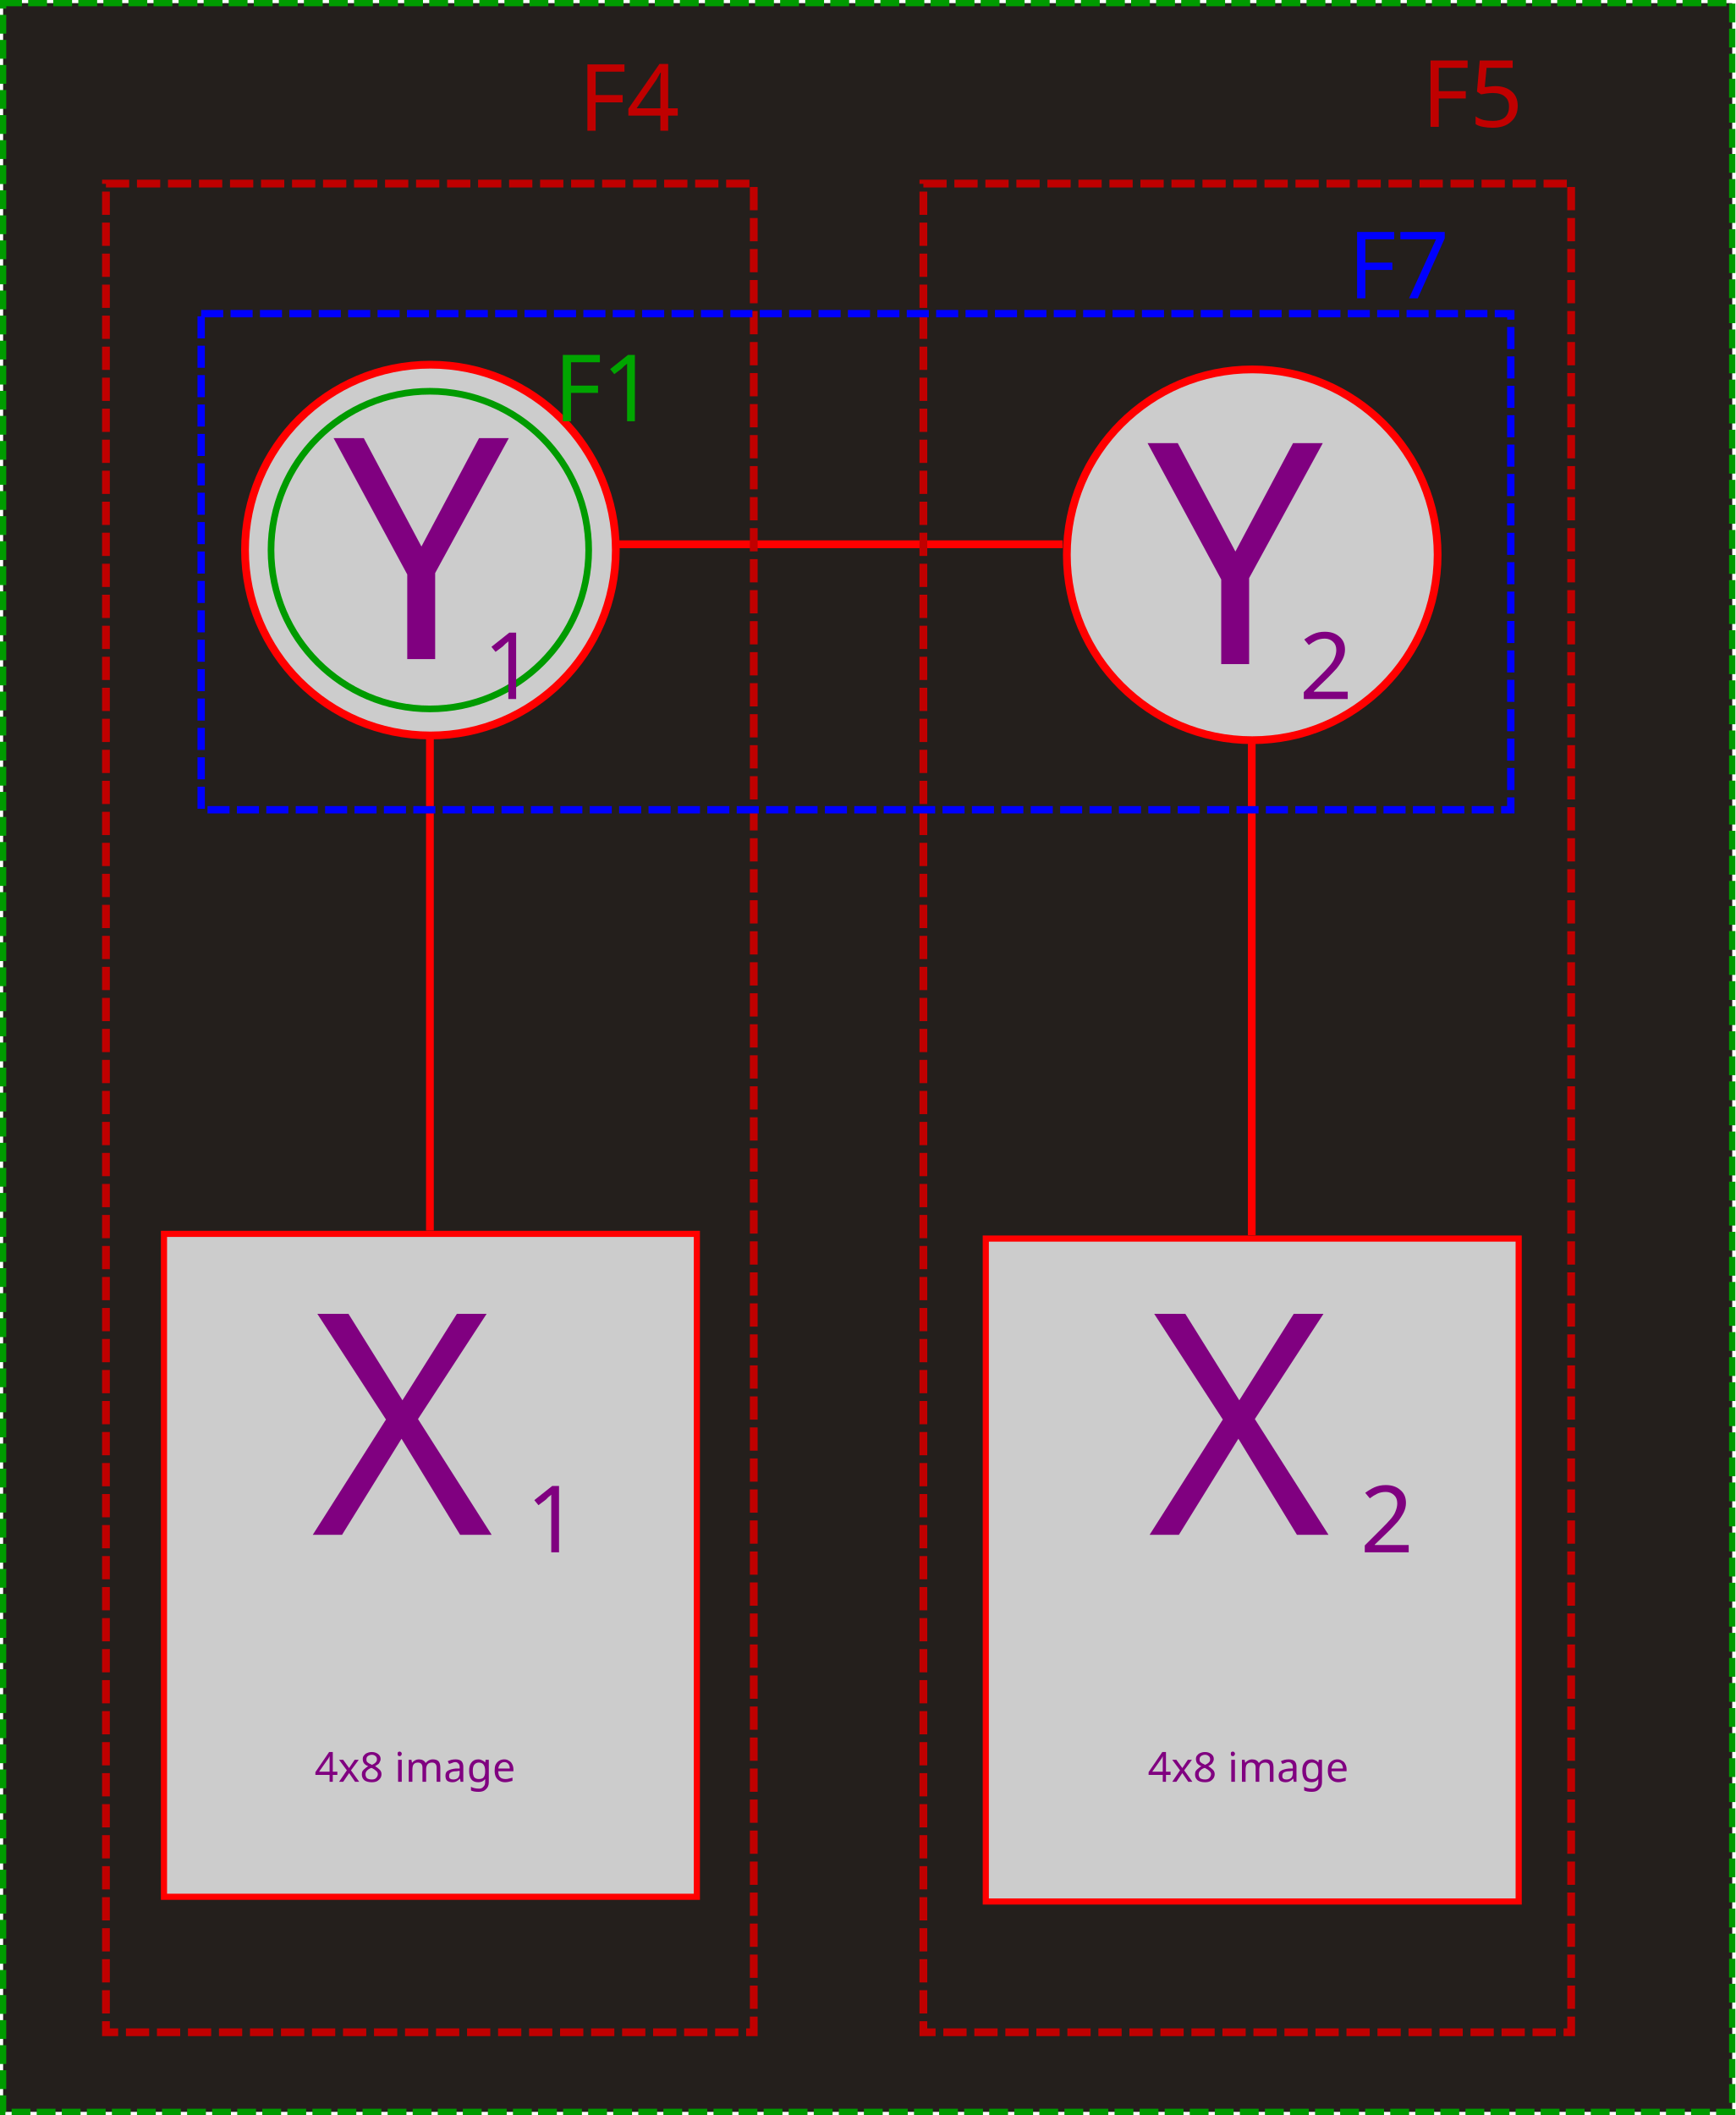
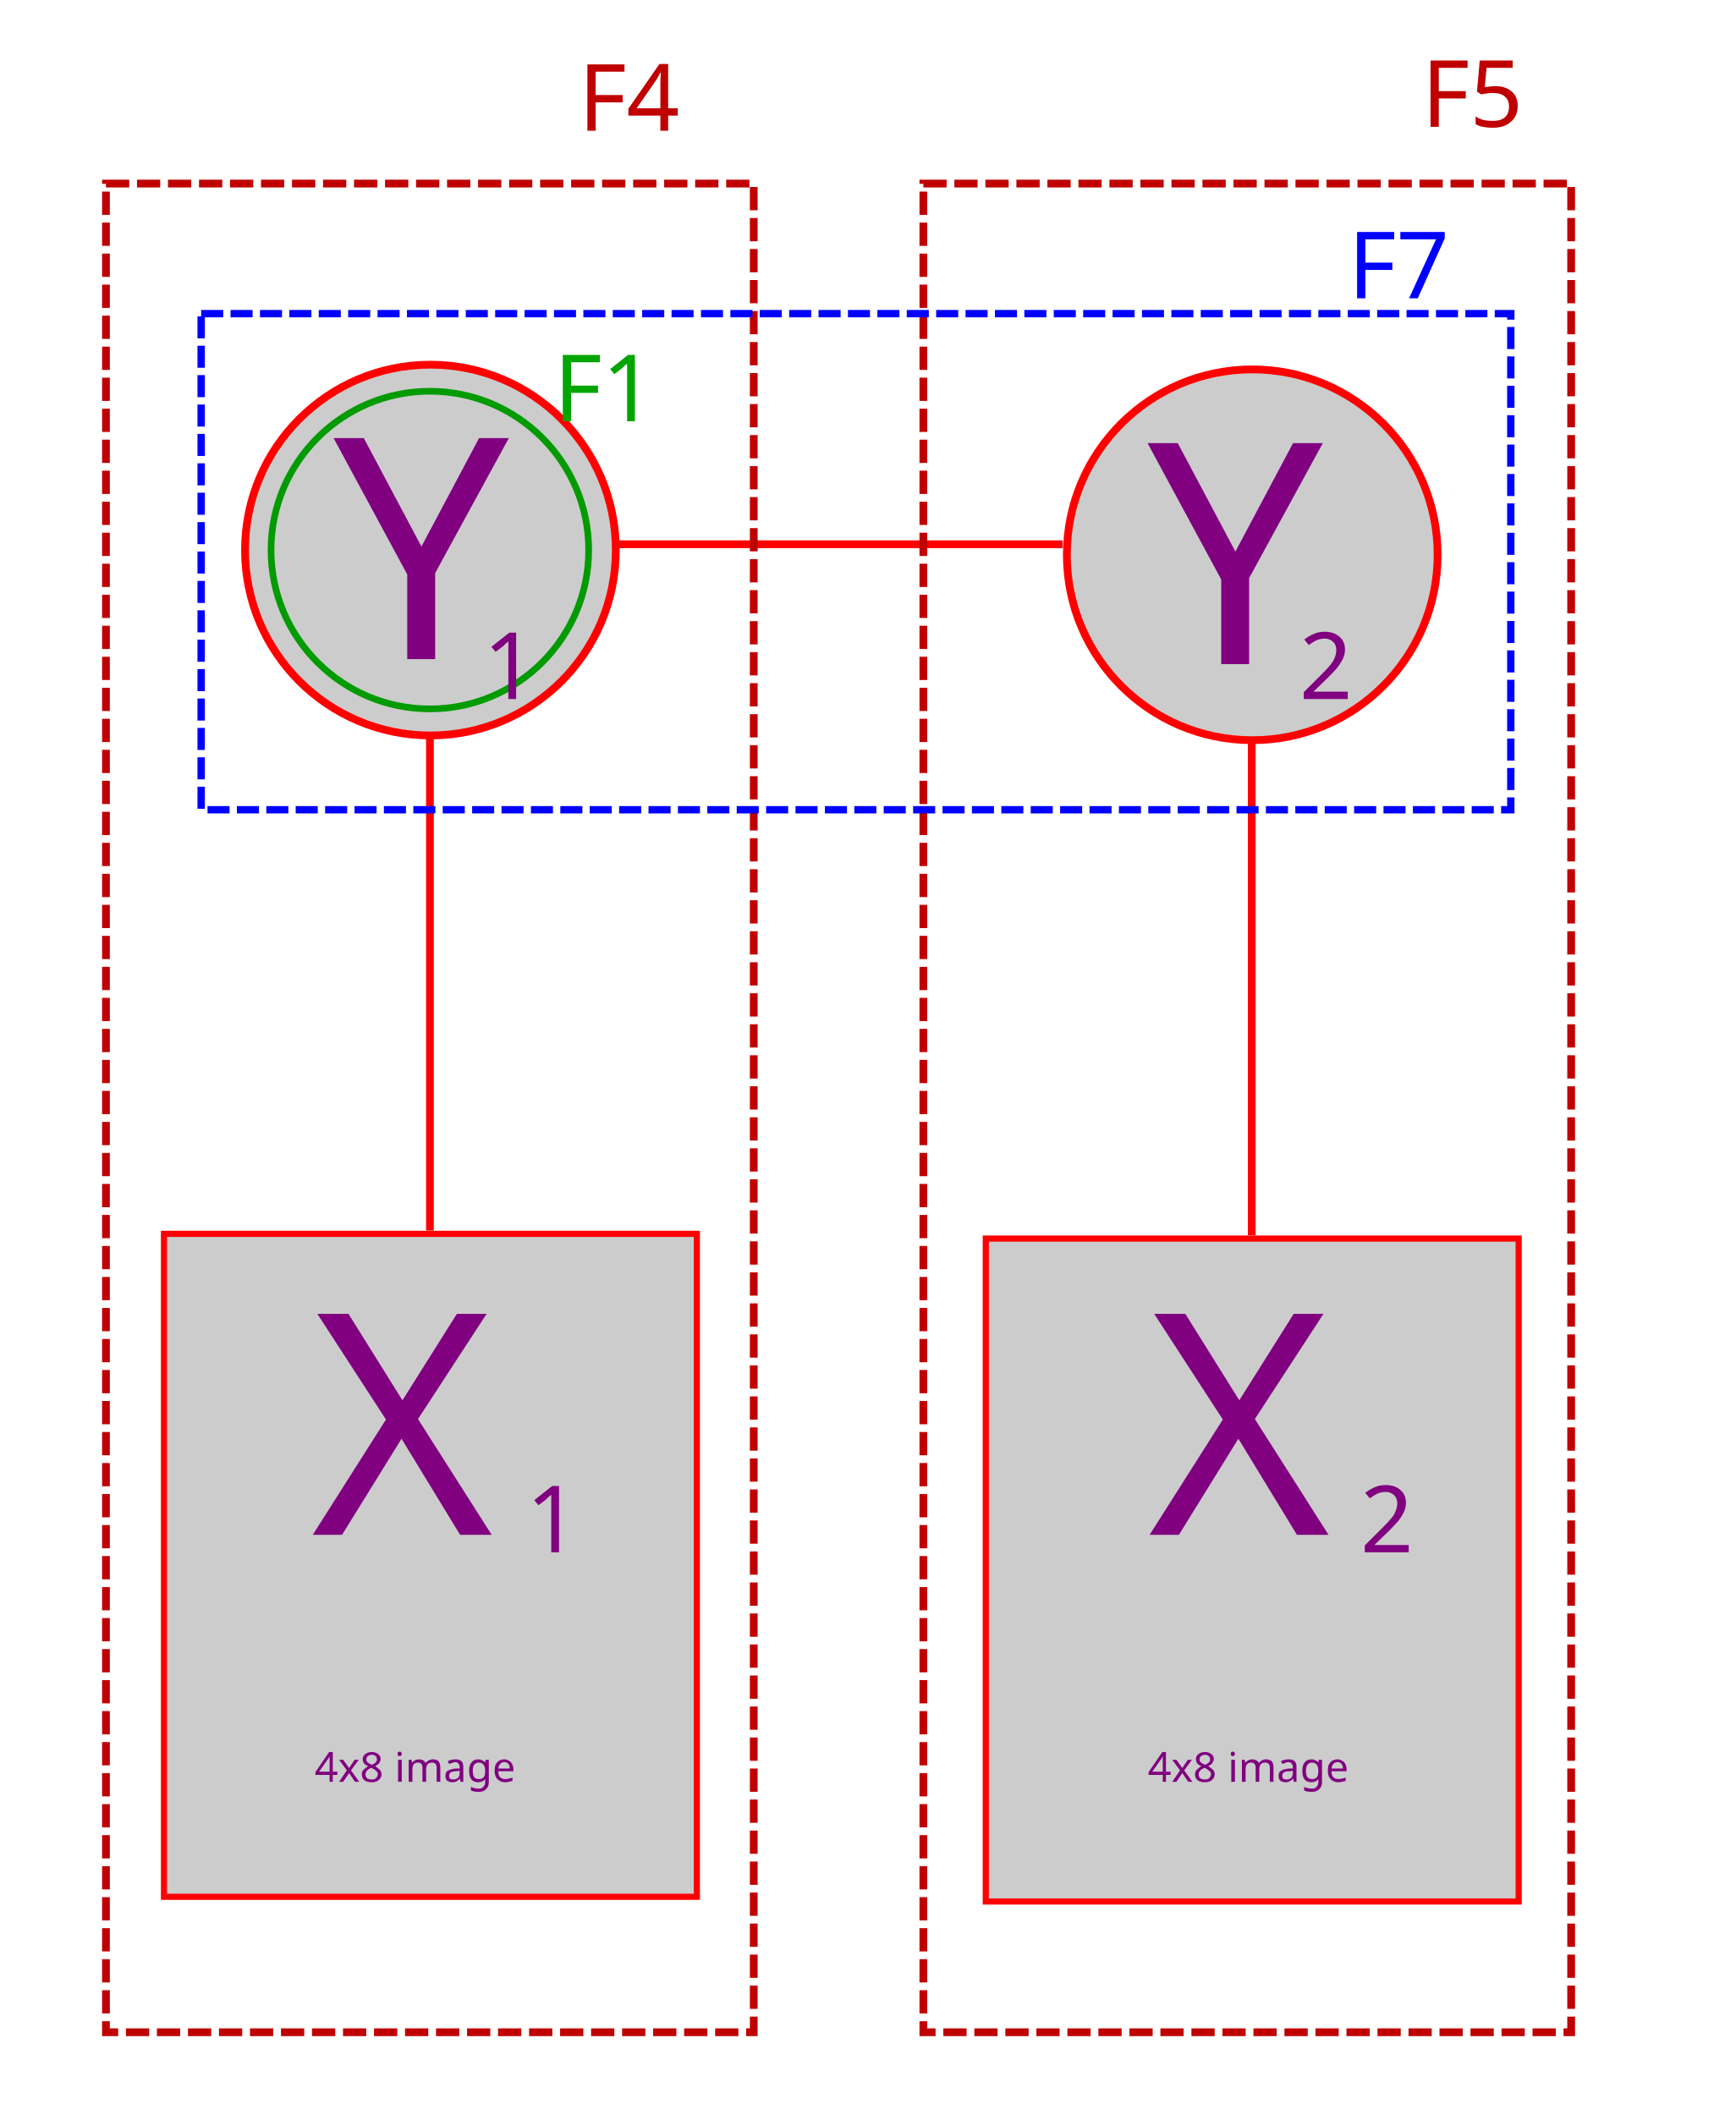
<svg xmlns="http://www.w3.org/2000/svg" width="59.262mm" height="72.227mm" viewBox="0 0 59.262 72.227" version="1.1" id="svg8">
  <defs id="defs2">
    <marker orient="auto" refY="0" refX="0" id="Arrow1Lend" style="overflow:visible">
      <path id="path845" d="M 0,0 5,-5 -12.5,0 5,5 Z" style="fill:#000000;fill-opacity:1;fill-rule:evenodd;stroke:#000000;stroke-width:1pt;stroke-opacity:1" transform="matrix(-0.8,0,0,-0.8,-10,0)" />
    </marker>
  </defs>
-   <g id="layer5" style="display:inline" transform="translate(-0.9283333,-0.6591693)">
-     <rect style="fill:#241f1c;fill-opacity:1;fill-rule:nonzero;stroke:#009b00;stroke-width:0.214;stroke-miterlimit:4;stroke-dasharray:0.642, 0.214;stroke-dashoffset:0;stroke-opacity:1" id="rect901" width="59.048" height="72.013" x="1.035" y="0.766" />
-   </g>
  <g id="layer1" transform="translate(-15.35042,-28.05104)" style="display:inline">
    <circle style="fill:#cccccc;fill-opacity:1;fill-rule:nonzero;stroke:#ff0000;stroke-width:0.265;stroke-miterlimit:4;stroke-dasharray:none;stroke-opacity:1" id="path817" cx="30.049" cy="46.836" r="6.331" />
    <rect style="fill:#cccccc;fill-opacity:1;fill-rule:nonzero;stroke:#ff0000;stroke-width:0.21;stroke-miterlimit:4;stroke-dasharray:none;stroke-opacity:1" id="rect834" width="18.198" height="22.639" x="20.95" y="70.187" />
    <path style="fill:#cccccc;stroke:#ff0000;stroke-width:0.264;stroke-linecap:butt;stroke-linejoin:miter;stroke-miterlimit:4;stroke-dasharray:none;stroke-opacity:1" d="M 30.032,53.089 V 70.075" id="path840" />
    <circle style="fill:#cccccc;fill-opacity:1;fill-rule:nonzero;stroke:#ff0000;stroke-width:0.265;stroke-miterlimit:4;stroke-dasharray:none;stroke-opacity:1" id="path817-2" cx="58.114" cy="46.997" r="6.331" />
    <rect style="fill:#cccccc;fill-opacity:1;fill-rule:nonzero;stroke:#ff0000;stroke-width:0.21;stroke-miterlimit:4;stroke-dasharray:none;stroke-opacity:1" id="rect834-8" width="18.198" height="22.639" x="49.015" y="70.348" />
    <path style="fill:#cccccc;stroke:#ff0000;stroke-width:0.264;stroke-linecap:butt;stroke-linejoin:miter;stroke-miterlimit:4;stroke-dasharray:none;stroke-opacity:1" d="M 58.097,53.25 V 70.236" id="path840-9" />
    <path style="fill:#cccccc;stroke:#ff0000;stroke-width:0.265px;stroke-linecap:butt;stroke-linejoin:miter;stroke-opacity:1" d="m 36.309,46.638 c 15.332,0 15.332,0 15.332,0" id="path1168" />
  </g>
  <g id="layer4" transform="translate(-15.35042,-28.05104)" style="display:inline" />
  <g id="layer3" transform="translate(-15.35042,-28.05104)" style="display:inline">
    <rect style="fill:none;fill-opacity:1;fill-rule:nonzero;stroke:#c00000;stroke-width:0.265;stroke-miterlimit:4;stroke-dasharray:0.794, 0.265;stroke-dashoffset:0;stroke-opacity:1" id="rect1477" width="22.122" height="63.132" x="18.969" y="34.32" />
    <rect style="fill:none;fill-opacity:1;fill-rule:nonzero;stroke:#c00000;stroke-width:0.265;stroke-miterlimit:4;stroke-dasharray:0.794, 0.265;stroke-dashoffset:0;stroke-opacity:1" id="rect1477-4" width="22.122" height="63.132" x="46.883" y="34.32" />
    <rect style="fill:none;fill-opacity:1;fill-rule:nonzero;stroke:#0000ff;stroke-width:0.251;stroke-miterlimit:4;stroke-dasharray:0.753, 0.251;stroke-dashoffset:0;stroke-opacity:1" id="rect1509" width="44.724" height="16.942" x="22.22" y="38.762" />
    <text xml:space="preserve" style="font-style:normal;font-variant:normal;font-weight:normal;font-stretch:normal;font-size:3.175px;line-height:1.25;font-family:sans-serif;-inkscape-font-specification:'sans-serif, Normal';font-variant-ligatures:normal;font-variant-caps:normal;font-variant-numeric:normal;font-feature-settings:normal;text-align:start;letter-spacing:0px;word-spacing:0px;writing-mode:lr-tb;text-anchor:start;fill:#0000ff;fill-opacity:1;stroke:none;stroke-width:0.265" x="61.383" y="38.237" id="text1528">
      <tspan id="tspan1526" x="61.383" y="38.237" style="font-style:normal;font-variant:normal;font-weight:normal;font-stretch:normal;font-size:3.175px;font-family:sans-serif;-inkscape-font-specification:'sans-serif, Normal';font-variant-ligatures:normal;font-variant-caps:normal;font-variant-numeric:normal;font-feature-settings:normal;text-align:start;writing-mode:lr-tb;text-anchor:start;fill:#0000ff;fill-opacity:1;stroke-width:0.265">F7</tspan>
    </text>
    <text xml:space="preserve" style="font-style:normal;font-variant:normal;font-weight:normal;font-stretch:normal;font-size:3.175px;line-height:1.25;font-family:sans-serif;-inkscape-font-specification:'sans-serif, Normal';font-variant-ligatures:normal;font-variant-caps:normal;font-variant-numeric:normal;font-feature-settings:normal;text-align:start;letter-spacing:0px;word-spacing:0px;writing-mode:lr-tb;text-anchor:start;fill:#c00000;fill-opacity:1;stroke:none;stroke-width:0.628;stroke-miterlimit:4;stroke-dasharray:1.884, 0.628;stroke-dashoffset:0" x="35.097" y="32.516" id="text1528-48">
      <tspan id="tspan1526-5" x="35.097" y="32.516" style="font-style:normal;font-variant:normal;font-weight:normal;font-stretch:normal;font-size:3.175px;font-family:sans-serif;-inkscape-font-specification:'sans-serif, Normal';font-variant-ligatures:normal;font-variant-caps:normal;font-variant-numeric:normal;font-feature-settings:normal;text-align:start;writing-mode:lr-tb;text-anchor:start;fill:#c00000;fill-opacity:1;stroke-width:0.628;stroke-miterlimit:4;stroke-dasharray:1.884, 0.628;stroke-dashoffset:0">F4</tspan>
      <tspan x="35.097" y="36.484" style="font-style:normal;font-variant:normal;font-weight:normal;font-stretch:normal;font-size:3.175px;font-family:sans-serif;-inkscape-font-specification:'sans-serif, Normal';font-variant-ligatures:normal;font-variant-caps:normal;font-variant-numeric:normal;font-feature-settings:normal;text-align:start;writing-mode:lr-tb;text-anchor:start;fill:#c00000;fill-opacity:1;stroke-width:0.628;stroke-miterlimit:4;stroke-dasharray:1.884, 0.628;stroke-dashoffset:0" id="tspan1566" />
    </text>
    <text xml:space="preserve" style="font-style:normal;font-variant:normal;font-weight:normal;font-stretch:normal;font-size:3.175px;line-height:1.25;font-family:sans-serif;-inkscape-font-specification:'sans-serif, Normal';font-variant-ligatures:normal;font-variant-caps:normal;font-variant-numeric:normal;font-feature-settings:normal;text-align:start;letter-spacing:0px;word-spacing:0px;writing-mode:lr-tb;text-anchor:start;fill:#c00000;fill-opacity:1;stroke:none;stroke-width:0.628;stroke-miterlimit:4;stroke-dasharray:1.884, 0.628;stroke-dashoffset:0" x="63.89" y="32.383" id="text1528-48-8">
      <tspan id="tspan1526-5-2" x="63.89" y="32.383" style="font-style:normal;font-variant:normal;font-weight:normal;font-stretch:normal;font-size:3.175px;font-family:sans-serif;-inkscape-font-specification:'sans-serif, Normal';font-variant-ligatures:normal;font-variant-caps:normal;font-variant-numeric:normal;font-feature-settings:normal;text-align:start;writing-mode:lr-tb;text-anchor:start;fill:#c00000;fill-opacity:1;stroke-width:0.628;stroke-miterlimit:4;stroke-dasharray:1.884, 0.628;stroke-dashoffset:0">F5</tspan>
      <tspan x="63.89" y="36.352" style="font-style:normal;font-variant:normal;font-weight:normal;font-stretch:normal;font-size:3.175px;font-family:sans-serif;-inkscape-font-specification:'sans-serif, Normal';font-variant-ligatures:normal;font-variant-caps:normal;font-variant-numeric:normal;font-feature-settings:normal;text-align:start;writing-mode:lr-tb;text-anchor:start;fill:#c00000;fill-opacity:1;stroke-width:0.628;stroke-miterlimit:4;stroke-dasharray:1.884, 0.628;stroke-dashoffset:0" id="tspan1566-6" />
    </text>
    <text xml:space="preserve" style="font-style:normal;font-variant:normal;font-weight:normal;font-stretch:normal;font-size:3.175px;line-height:1.25;font-family:sans-serif;-inkscape-font-specification:'sans-serif, Normal';font-variant-ligatures:normal;font-variant-caps:normal;font-variant-numeric:normal;font-feature-settings:normal;text-align:start;letter-spacing:0px;word-spacing:0px;writing-mode:lr-tb;text-anchor:start;fill:#00a500;fill-opacity:1;stroke:none;stroke-width:0.265" x="34.257" y="42.438" id="text1528-48-6">
      <tspan id="tspan1526-5-28" x="34.257" y="42.438" style="font-style:normal;font-variant:normal;font-weight:normal;font-stretch:normal;font-size:3.175px;font-family:sans-serif;-inkscape-font-specification:'sans-serif, Normal';font-variant-ligatures:normal;font-variant-caps:normal;font-variant-numeric:normal;font-feature-settings:normal;text-align:start;writing-mode:lr-tb;text-anchor:start;fill:#00a500;fill-opacity:1;stroke-width:0.265">F1</tspan>
      <tspan x="34.257" y="46.406" style="font-style:normal;font-variant:normal;font-weight:normal;font-stretch:normal;font-size:3.175px;font-family:sans-serif;-inkscape-font-specification:'sans-serif, Normal';font-variant-ligatures:normal;font-variant-caps:normal;font-variant-numeric:normal;font-feature-settings:normal;text-align:start;writing-mode:lr-tb;text-anchor:start;fill:#00a500;fill-opacity:1;stroke-width:0.265" id="tspan1566-9" />
    </text>
    <circle style="fill:none;fill-opacity:1;fill-rule:nonzero;stroke:#009b00;stroke-width:0.227;stroke-miterlimit:4;stroke-dasharray:none;stroke-opacity:1" id="path817-1" cx="30.03" cy="46.836" r="5.424" />
  </g>
  <g id="layer2" style="display:inline" transform="translate(-15.35042,-28.05104)">
    <text xml:space="preserve" style="font-style:normal;font-weight:normal;font-size:10.583px;line-height:1.25;font-family:sans-serif;letter-spacing:0px;word-spacing:0px;fill:#800080;fill-opacity:1;stroke:none;stroke-width:0.265" x="26.742" y="50.56" id="text1188">
      <tspan id="tspan1186" x="26.742" y="50.56" style="fill:#800080;stroke-width:0.265">Y</tspan>
    </text>
    <text xml:space="preserve" style="font-style:normal;font-weight:normal;font-size:10.583px;line-height:1.25;font-family:sans-serif;letter-spacing:0px;word-spacing:0px;display:inline;fill:#800080;fill-opacity:1;stroke:none;stroke-width:0.265" x="54.541" y="50.732" id="text1188-5">
      <tspan id="tspan1186-7" x="54.541" y="50.732" style="fill:#800080;stroke-width:0.265">Y</tspan>
    </text>
    <text xml:space="preserve" style="font-style:normal;font-weight:normal;font-size:10.583px;line-height:1.25;font-family:sans-serif;letter-spacing:0px;word-spacing:0px;fill:#800080;fill-opacity:1;stroke:none;stroke-width:0.265" x="31.852" y="51.921" id="text1218">
      <tspan id="tspan1216" x="31.852" y="51.921" style="font-style:normal;font-variant:normal;font-weight:normal;font-stretch:normal;font-size:3.175px;font-family:sans-serif;-inkscape-font-specification:'sans-serif, Normal';font-variant-ligatures:normal;font-variant-caps:normal;font-variant-numeric:normal;font-feature-settings:normal;text-align:start;writing-mode:lr-tb;text-anchor:start;fill:#800080;stroke-width:0.265">1</tspan>
    </text>
    <text xml:space="preserve" style="font-style:normal;font-weight:normal;font-size:10.583px;line-height:1.25;font-family:sans-serif;letter-spacing:0px;word-spacing:0px;display:inline;fill:#800080;fill-opacity:1;stroke:none;stroke-width:0.265" x="59.719" y="51.921" id="text1218-9">
      <tspan id="tspan1216-4" x="59.719" y="51.921" style="font-style:normal;font-variant:normal;font-weight:normal;font-stretch:normal;font-size:3.175px;font-family:sans-serif;-inkscape-font-specification:'sans-serif, Normal';font-variant-ligatures:normal;font-variant-caps:normal;font-variant-numeric:normal;font-feature-settings:normal;text-align:start;writing-mode:lr-tb;text-anchor:start;fill:#800080;stroke-width:0.265">2</tspan>
    </text>
    <text xml:space="preserve" style="font-style:normal;font-weight:normal;font-size:10.583px;line-height:1.25;font-family:sans-serif;letter-spacing:0px;word-spacing:0px;display:inline;fill:#800080;fill-opacity:1;stroke:none;stroke-width:0.265" x="33.317" y="81.062" id="text1218-99">
      <tspan id="tspan1216-7" x="33.317" y="81.062" style="font-style:normal;font-variant:normal;font-weight:normal;font-stretch:normal;font-size:3.175px;font-family:sans-serif;-inkscape-font-specification:'sans-serif, Normal';font-variant-ligatures:normal;font-variant-caps:normal;font-variant-numeric:normal;font-feature-settings:normal;text-align:start;writing-mode:lr-tb;text-anchor:start;fill:#800080;stroke-width:0.265">1</tspan>
    </text>
    <text xml:space="preserve" style="font-style:normal;font-weight:normal;font-size:10.583px;line-height:1.25;font-family:sans-serif;letter-spacing:0px;word-spacing:0px;display:inline;fill:#800080;fill-opacity:1;stroke:none;stroke-width:0.265" x="61.801" y="81.062" id="text1218-9-0">
      <tspan id="tspan1216-4-1" x="61.801" y="81.062" style="font-style:normal;font-variant:normal;font-weight:normal;font-stretch:normal;font-size:3.175px;font-family:sans-serif;-inkscape-font-specification:'sans-serif, Normal';font-variant-ligatures:normal;font-variant-caps:normal;font-variant-numeric:normal;font-feature-settings:normal;text-align:start;writing-mode:lr-tb;text-anchor:start;fill:#800080;stroke-width:0.265">2</tspan>
    </text>
    <text xml:space="preserve" style="font-style:normal;font-weight:normal;font-size:10.583px;line-height:1.25;font-family:sans-serif;letter-spacing:0px;word-spacing:0px;display:inline;fill:#800080;fill-opacity:1;stroke:none;stroke-width:0.265" x="25.986" y="80.467" id="text1188-2">
      <tspan id="tspan1186-0" x="25.986" y="80.467" style="fill:#800080;stroke-width:0.265">X</tspan>
    </text>
    <text xml:space="preserve" style="font-style:normal;font-weight:normal;font-size:10.583px;line-height:1.25;font-family:sans-serif;letter-spacing:0px;word-spacing:0px;display:inline;fill:#800080;fill-opacity:1;stroke:none;stroke-width:0.265" x="54.564" y="80.467" id="text1188-2-7">
      <tspan id="tspan1186-0-3" x="54.564" y="80.467" style="fill:#800080;stroke-width:0.265">X</tspan>
    </text>
    <text xml:space="preserve" style="font-style:normal;font-weight:normal;font-size:10.583px;line-height:1.25;font-family:sans-serif;letter-spacing:0px;word-spacing:0px;display:inline;fill:#800080;fill-opacity:1;stroke:none;stroke-width:0.265" x="26.09" y="88.899" id="text1218-99-9">
      <tspan id="tspan1216-7-0" x="26.09" y="88.899" style="font-style:normal;font-variant:normal;font-weight:normal;font-stretch:normal;font-size:1.411px;font-family:sans-serif;-inkscape-font-specification:'sans-serif, Normal';font-variant-ligatures:normal;font-variant-caps:normal;font-variant-numeric:normal;font-feature-settings:normal;text-align:start;writing-mode:lr-tb;text-anchor:start;fill:#800080;stroke-width:0.265">4x8 image</tspan>
    </text>
    <text xml:space="preserve" style="font-style:normal;font-weight:normal;font-size:10.583px;line-height:1.25;font-family:sans-serif;letter-spacing:0px;word-spacing:0px;display:inline;fill:#800080;fill-opacity:1;stroke:none;stroke-width:0.265" x="54.543" y="88.899" id="text1218-99-9-5">
      <tspan id="tspan1216-7-0-6" x="54.543" y="88.899" style="font-style:normal;font-variant:normal;font-weight:normal;font-stretch:normal;font-size:1.411px;font-family:sans-serif;-inkscape-font-specification:'sans-serif, Normal';font-variant-ligatures:normal;font-variant-caps:normal;font-variant-numeric:normal;font-feature-settings:normal;text-align:start;writing-mode:lr-tb;text-anchor:start;fill:#800080;stroke-width:0.265">4x8 image</tspan>
    </text>
  </g>
</svg>
